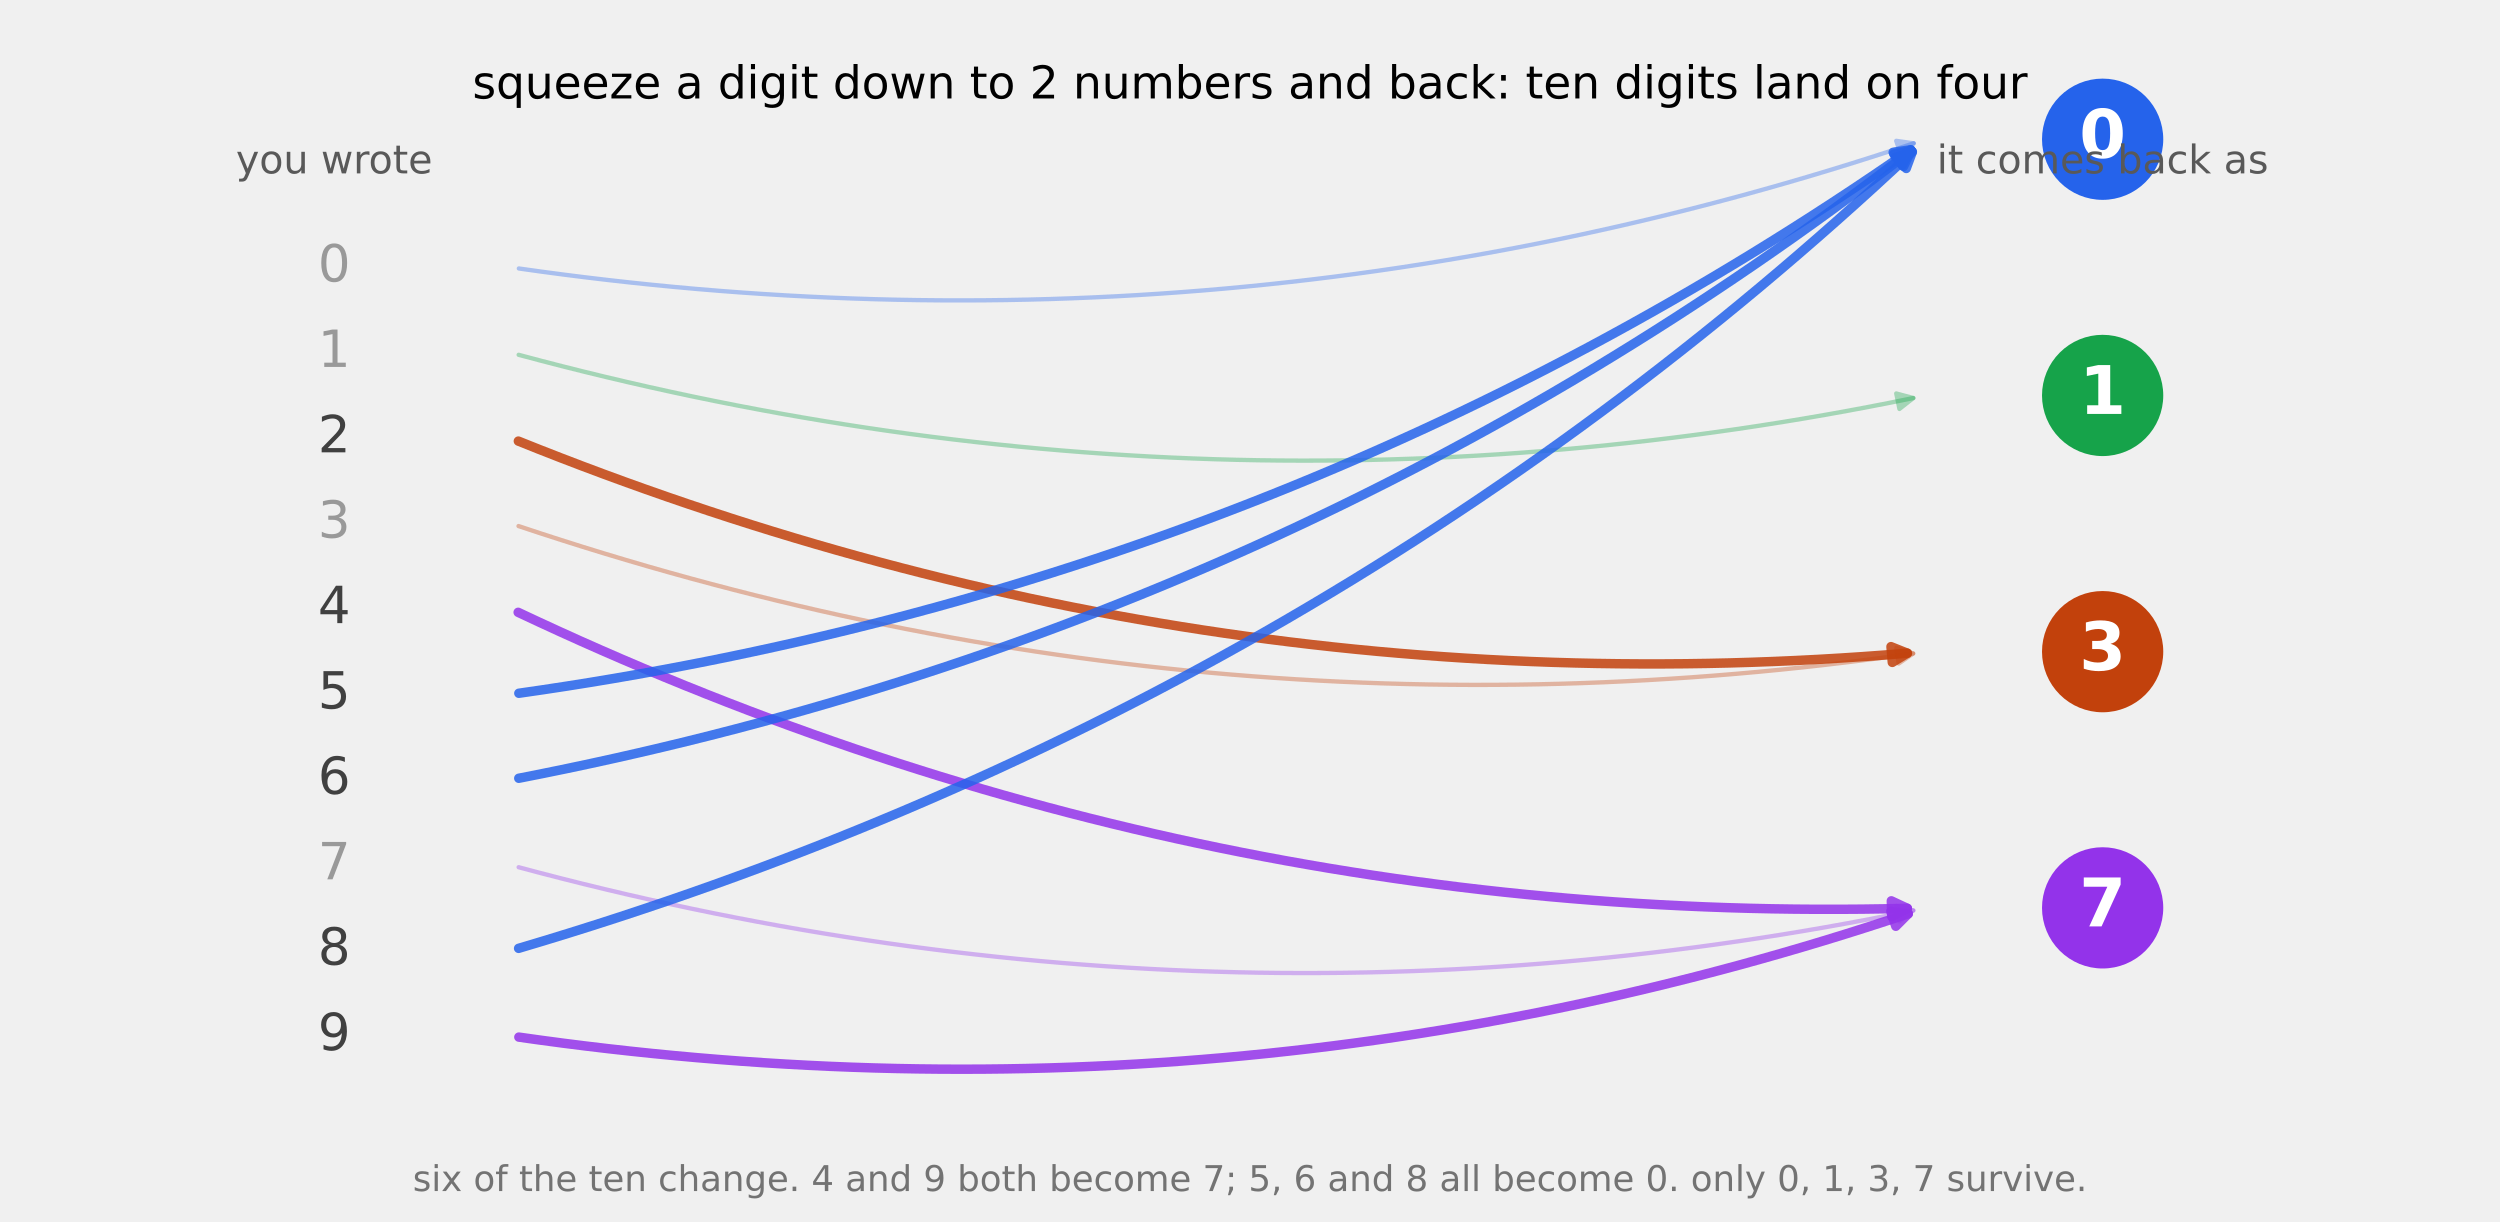
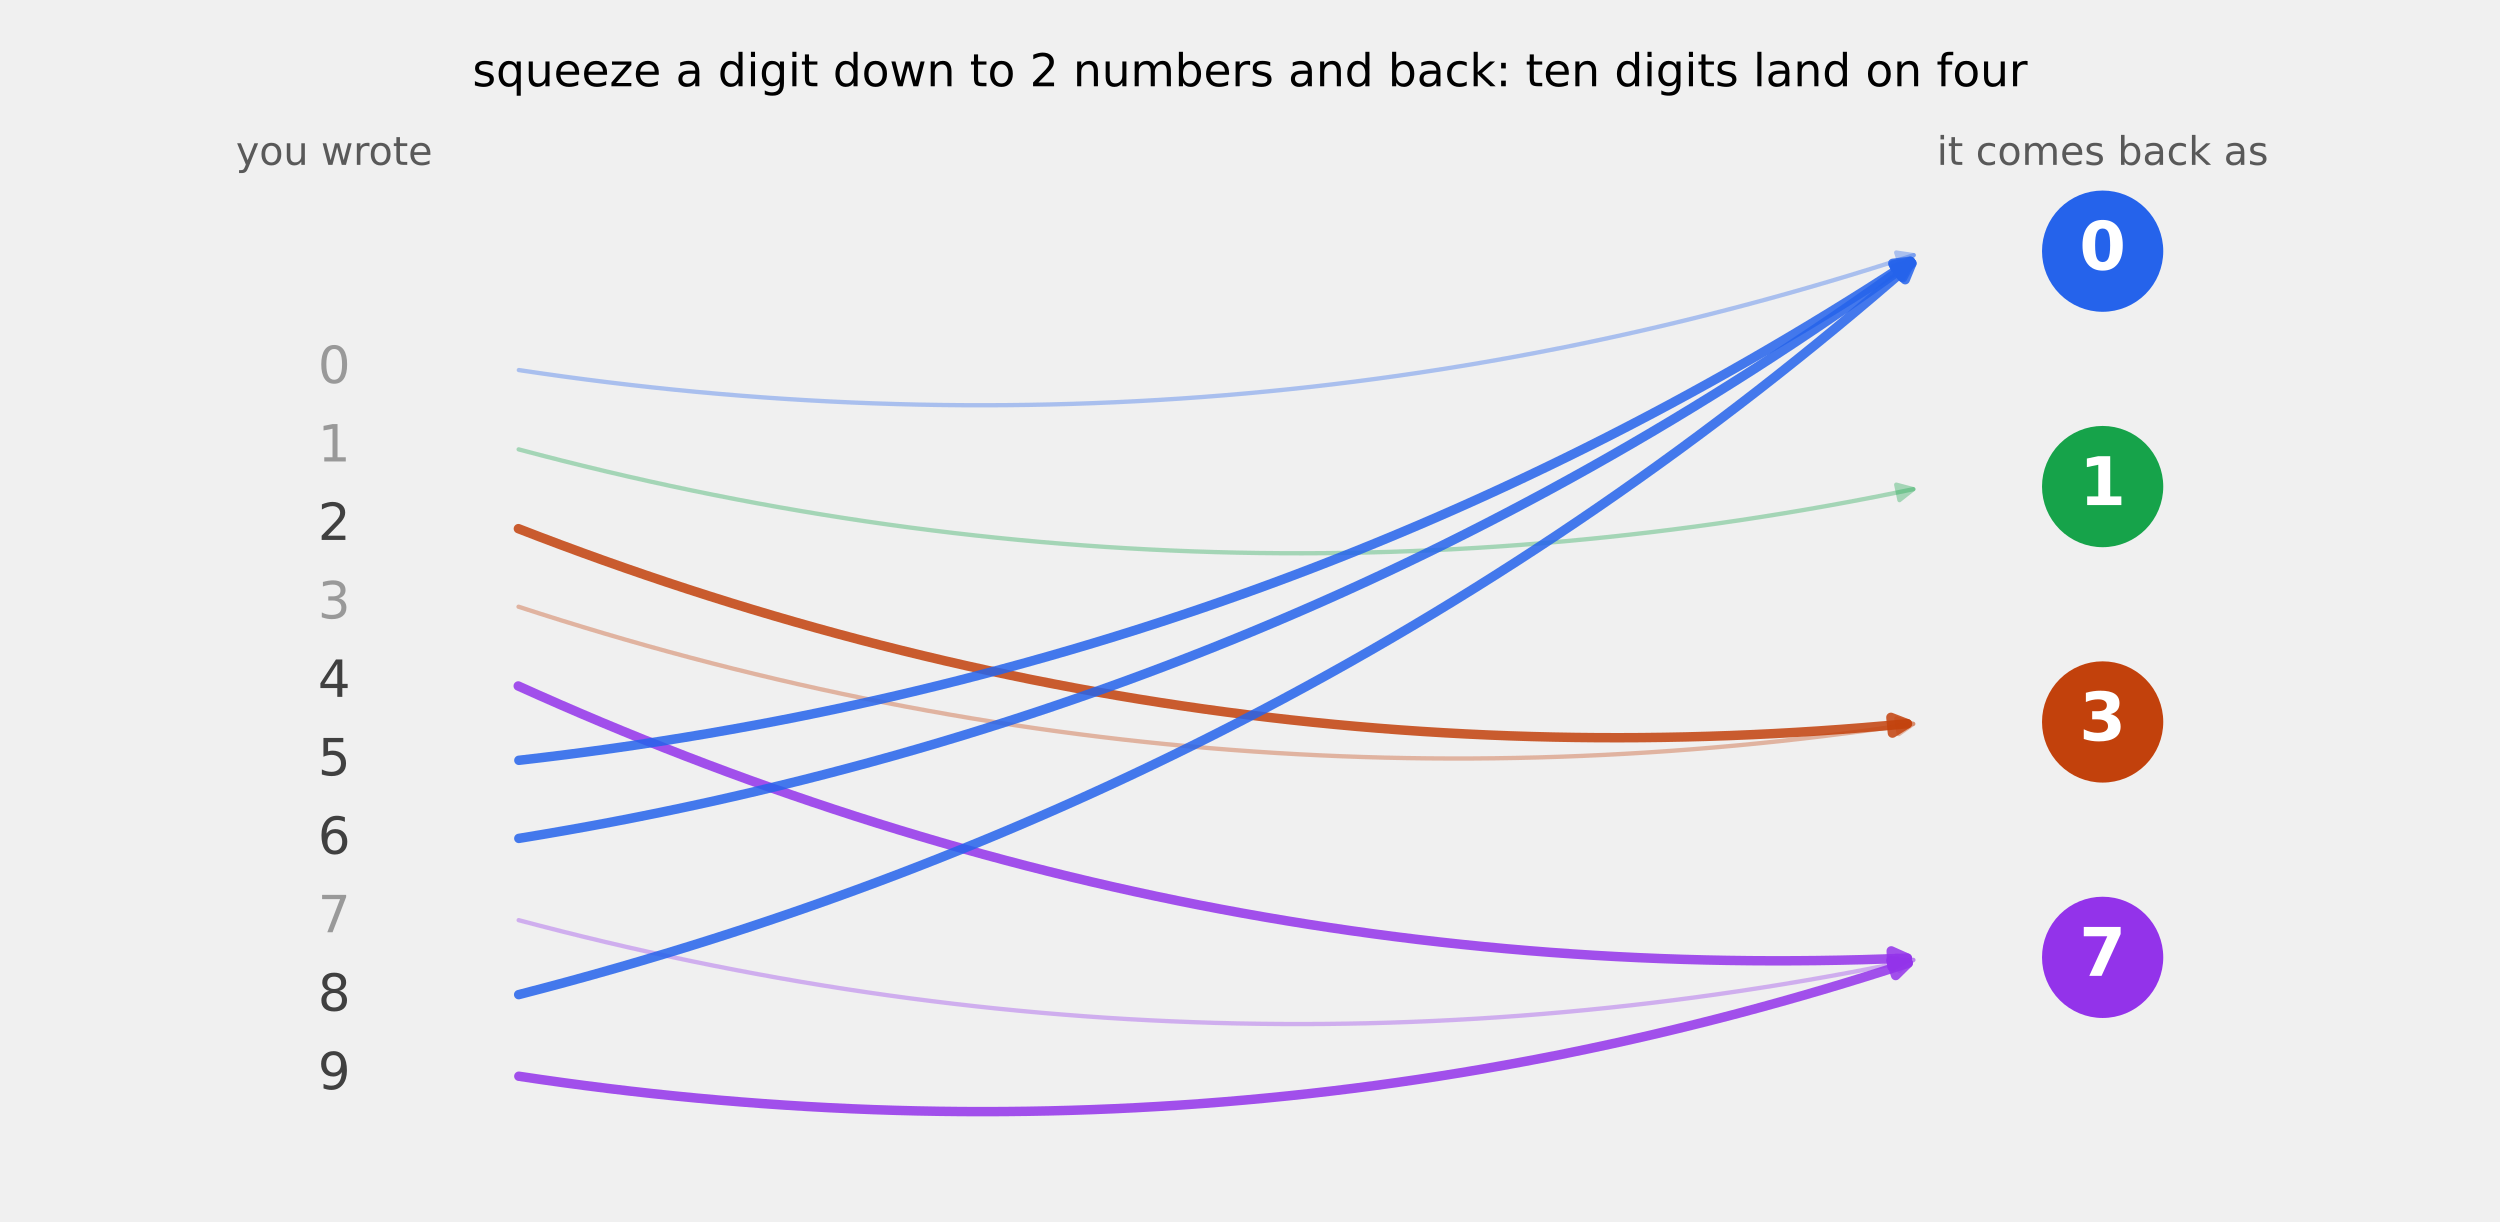
<svg xmlns="http://www.w3.org/2000/svg" xmlns:xlink="http://www.w3.org/1999/xlink" width="633.6pt" height="309.6pt" viewBox="0 0 633.6 309.6" version="1.1">
  <defs>
    <style type="text/css">*{stroke-linejoin: round; stroke-linecap: butt}</style>
  </defs>
  <g id="figure_1">
    <g id="patch_1">
      <path d="M 0 309.6  L 633.6 309.6  L 633.6 0  L 0 0  L 0 309.6  z " style="fill: none" />
    </g>
    <g id="axes_1">
      <g id="patch_2">
-         <path d="M 12.672 275.544  L 620.928 275.544  L 620.928 30.96  L 12.672 30.96  L 12.672 275.544  z " style="fill: none" />
+         <path d="M 12.672 286.38  L 620.928 286.38  L 620.928 27.864  L 12.672 27.864  L 12.672 286.38  z " style="fill: none" />
      </g>
      <g id="matplotlib.axis_1" />
      <g id="matplotlib.axis_2" />
      <g id="patch_3">
-         <path d="M 131.503 68.043  Q 312.651 94.085 485.008 36.318  " style="fill: none; opacity: 0.35; stroke: #2563eb; stroke-width: 1.1; stroke-linecap: round" />
-         <path d="M 480.58 35.693  L 485.008 36.318  L 481.851 39.486  z " style="fill: #2563eb; opacity: 0.35; stroke: #2563eb; stroke-width: 1.1; stroke-linecap: round" />
+         <path d="M 131.499 93.789  Q 312.337 121.136 485.002 64.665  " style="fill: none; opacity: 0.35; stroke: #2563eb; stroke-width: 1.1; stroke-linecap: round" />
+         <path d="M 480.578 64.008  L 485.002 64.665  L 481.822 67.81  z " style="fill: #2563eb; opacity: 0.35; stroke: #2563eb; stroke-width: 1.1; stroke-linecap: round" />
      </g>
      <g id="text_1">
-         <g style="fill: #999999" transform="translate(80.56669 71.34301) scale(0.13 -0.13)">
+         <g style="fill: #999999" transform="translate(80.56669 97.07448) scale(0.13 -0.13)">
          <defs>
            <path id="DejaVuSans-30" d="M 2034 4250  Q 1547 4250 1301 3770  Q 1056 3291 1056 2328  Q 1056 1369 1301 889  Q 1547 409 2034 409  Q 2525 409 2770 889  Q 3016 1369 3016 2328  Q 3016 3291 2770 3770  Q 2525 4250 2034 4250  z M 2034 4750  Q 2819 4750 3233 4129  Q 3647 3509 3647 2328  Q 3647 1150 3233 529  Q 2819 -91 2034 -91  Q 1250 -91 836 529  Q 422 1150 422 2328  Q 422 3509 836 4129  Q 1250 4750 2034 4750  z " transform="scale(0.015625)" />
          </defs>
          <use xlink:href="#DejaVuSans-30" />
        </g>
      </g>
      <g id="patch_4">
-         <path d="M 131.452 89.923  Q 307.512 137.373 484.908 100.876  " style="fill: none; opacity: 0.35; stroke: #16a34a; stroke-width: 1.1; stroke-linecap: round" />
-         <path d="M 480.587 99.723  L 484.908 100.876  L 481.393 103.641  z " style="fill: #16a34a; opacity: 0.35; stroke: #16a34a; stroke-width: 1.1; stroke-linecap: round" />
+         <path d="M 131.453 113.891  Q 307.616 160.906 484.91 123.977  " style="fill: none; opacity: 0.35; stroke: #16a34a; stroke-width: 1.1; stroke-linecap: round" />
+         <path d="M 480.586 122.835  L 484.91 123.977  L 481.402 126.751  z " style="fill: #16a34a; opacity: 0.35; stroke: #16a34a; stroke-width: 1.1; stroke-linecap: round" />
      </g>
      <g id="text_2">
-         <g style="fill: #999999" transform="translate(80.56669 92.98761) scale(0.13 -0.13)">
+         <g style="fill: #999999" transform="translate(80.56669 116.9603) scale(0.13 -0.13)">
          <defs>
            <path id="DejaVuSans-31" d="M 794 531  L 1825 531  L 1825 4091  L 703 3866  L 703 4441  L 1819 4666  L 2450 4666  L 2450 531  L 3481 531  L 3481 0  L 794 0  L 794 531  z " transform="scale(0.015625)" />
          </defs>
          <use xlink:href="#DejaVuSans-31" />
        </g>
      </g>
      <g id="patch_5">
-         <path d="M 131.375 111.794  Q 302.372 180.668 483.405 165.549  " style="fill: none; opacity: 0.85; stroke: #c2410c; stroke-width: 2.4; stroke-linecap: round" />
-         <path d="M 479.253 163.889  L 483.405 165.549  L 479.585 167.875  z " style="fill: #c2410c; opacity: 0.85; stroke: #c2410c; stroke-width: 2.4; stroke-linecap: round" />
+         <path d="M 131.386 133.987  Q 302.894 200.682 483.408 183.422  " style="fill: none; opacity: 0.85; stroke: #c2410c; stroke-width: 2.4; stroke-linecap: round" />
+         <path d="M 479.236 181.812  L 483.408 183.422  L 479.617 185.794  z " style="fill: #c2410c; opacity: 0.85; stroke: #c2410c; stroke-width: 2.4; stroke-linecap: round" />
      </g>
      <g id="text_3">
-         <g style="fill: #404040" transform="translate(80.56669 114.6322) scale(0.13 -0.13)">
+         <g style="fill: #404040" transform="translate(80.56669 136.8462) scale(0.13 -0.13)">
          <defs>
            <path id="DejaVuSans-32" d="M 1228 531  L 3431 531  L 3431 0  L 469 0  L 469 531  Q 828 903 1448 1529  Q 2069 2156 2228 2338  Q 2531 2678 2651 2914  Q 2772 3150 2772 3378  Q 2772 3750 2511 3984  Q 2250 4219 1831 4219  Q 1534 4219 1204 4116  Q 875 4013 500 3803  L 500 4441  Q 881 4594 1212 4672  Q 1544 4750 1819 4750  Q 2544 4750 2975 4387  Q 3406 4025 3406 3419  Q 3406 3131 3298 2873  Q 3191 2616 2906 2266  Q 2828 2175 2409 1742  Q 1991 1309 1228 531  z " transform="scale(0.015625)" />
          </defs>
          <use xlink:href="#DejaVuSans-32" />
        </g>
      </g>
      <g id="patch_6">
-         <path d="M 131.419 133.328  Q 304.942 191.486 484.873 165.619  " style="fill: none; opacity: 0.35; stroke: #c2410c; stroke-width: 1.1; stroke-linecap: round" />
-         <path d="M 480.629 164.208  L 484.873 165.619  L 481.198 168.168  z " style="fill: #c2410c; opacity: 0.35; stroke: #c2410c; stroke-width: 1.1; stroke-linecap: round" />
+         <path d="M 131.422 153.769  Q 305.256 210.622 484.878 183.459  " style="fill: none; opacity: 0.35; stroke: #c2410c; stroke-width: 1.1; stroke-linecap: round" />
+         <path d="M 480.624 182.08  L 484.878 183.459  L 481.222 186.035  z " style="fill: #c2410c; opacity: 0.35; stroke: #c2410c; stroke-width: 1.1; stroke-linecap: round" />
      </g>
      <g id="text_4">
-         <g style="fill: #999999" transform="translate(80.56669 136.2768) scale(0.13 -0.13)">
+         <g style="fill: #999999" transform="translate(80.56669 156.732) scale(0.13 -0.13)">
          <defs>
            <path id="DejaVuSans-33" d="M 2597 2516  Q 3050 2419 3304 2112  Q 3559 1806 3559 1356  Q 3559 666 3084 287  Q 2609 -91 1734 -91  Q 1441 -91 1130 -33  Q 819 25 488 141  L 488 750  Q 750 597 1062 519  Q 1375 441 1716 441  Q 2309 441 2620 675  Q 2931 909 2931 1356  Q 2931 1769 2642 2001  Q 2353 2234 1838 2234  L 1294 2234  L 1294 2753  L 1863 2753  Q 2328 2753 2575 2939  Q 2822 3125 2822 3475  Q 2822 3834 2567 4026  Q 2313 4219 1838 4219  Q 1578 4219 1281 4162  Q 984 4106 628 3988  L 628 4550  Q 988 4650 1302 4700  Q 1616 4750 1894 4750  Q 2613 4750 3031 4423  Q 3450 4097 3450 3541  Q 3450 3153 3228 2886  Q 3006 2619 2597 2516  z " transform="scale(0.015625)" />
          </defs>
          <use xlink:href="#DejaVuSans-33" />
        </g>
      </g>
      <g id="patch_7">
-         <path d="M 131.326 155.19  Q 299.801 234.784 483.392 230.209  " style="fill: none; opacity: 0.85; stroke: #9333ea; stroke-width: 2.4; stroke-linecap: round" />
-         <path d="M 479.343 228.31  L 483.392 230.209  L 479.443 232.308  z " style="fill: #9333ea; opacity: 0.85; stroke: #9333ea; stroke-width: 2.4; stroke-linecap: round" />
+         <path d="M 131.345 173.858  Q 300.535 250.402 483.395 242.827  " style="fill: none; opacity: 0.85; stroke: #9333ea; stroke-width: 2.4; stroke-linecap: round" />
+         <path d="M 479.316 240.995  L 483.395 242.827  L 479.482 244.991  z " style="fill: #9333ea; opacity: 0.85; stroke: #9333ea; stroke-width: 2.4; stroke-linecap: round" />
      </g>
      <g id="text_5">
-         <g style="fill: #404040" transform="translate(80.56669 157.9214) scale(0.13 -0.13)">
+         <g style="fill: #404040" transform="translate(80.56669 176.6179) scale(0.13 -0.13)">
          <defs>
            <path id="DejaVuSans-34" d="M 2419 4116  L 825 1625  L 2419 1625  L 2419 4116  z M 2253 4666  L 3047 4666  L 3047 1625  L 3713 1625  L 3713 1100  L 3047 1100  L 3047 0  L 2419 0  L 2419 1100  L 313 1100  L 313 1709  L 2253 4666  z " transform="scale(0.015625)" />
          </defs>
          <use xlink:href="#DejaVuSans-34" />
        </g>
      </g>
      <g id="patch_8">
-         <path d="M 131.499 175.701  Q 325.509 148.228 484.228 37.962  " style="fill: none; opacity: 0.85; stroke: #2563eb; stroke-width: 2.4; stroke-linecap: round" />
-         <path d="M 479.802 38.602  L 484.228 37.962  L 482.084 41.887  z " style="fill: #2563eb; opacity: 0.85; stroke: #2563eb; stroke-width: 2.4; stroke-linecap: round" />
+         <path d="M 131.509 192.694  Q 324.149 170.877 484.153 66.225  " style="fill: none; opacity: 0.85; stroke: #2563eb; stroke-width: 2.4; stroke-linecap: round" />
+         <path d="M 479.71 66.741  L 484.153 66.225  L 481.9 70.088  z " style="fill: #2563eb; opacity: 0.85; stroke: #2563eb; stroke-width: 2.4; stroke-linecap: round" />
      </g>
      <g id="text_6">
-         <g style="fill: #404040" transform="translate(80.56669 179.566) scale(0.13 -0.13)">
+         <g style="fill: #404040" transform="translate(80.56669 196.5037) scale(0.13 -0.13)">
          <defs>
            <path id="DejaVuSans-35" d="M 691 4666  L 3169 4666  L 3169 4134  L 1269 4134  L 1269 2991  Q 1406 3038 1543 3061  Q 1681 3084 1819 3084  Q 2600 3084 3056 2656  Q 3513 2228 3513 1497  Q 3513 744 3044 326  Q 2575 -91 1722 -91  Q 1428 -91 1123 -41  Q 819 9 494 109  L 494 744  Q 775 591 1075 516  Q 1375 441 1709 441  Q 2250 441 2565 725  Q 2881 1009 2881 1497  Q 2881 1984 2565 2268  Q 2250 2553 1709 2553  Q 1456 2553 1204 2497  Q 953 2441 691 2322  L 691 4666  z " transform="scale(0.015625)" />
          </defs>
          <use xlink:href="#DejaVuSans-35" />
        </g>
      </g>
      <g id="patch_9">
-         <path d="M 131.482 197.245  Q 328.084 159.06 484.369 38.156  " style="fill: none; opacity: 0.85; stroke: #2563eb; stroke-width: 2.4; stroke-linecap: round" />
-         <path d="M 479.982 39.022  L 484.369 38.156  L 482.429 42.186  z " style="fill: #2563eb; opacity: 0.85; stroke: #2563eb; stroke-width: 2.4; stroke-linecap: round" />
+         <path d="M 131.497 212.484  Q 326.517 180.827 484.284 66.408  " style="fill: none; opacity: 0.85; stroke: #2563eb; stroke-width: 2.4; stroke-linecap: round" />
+         <path d="M 479.872 67.138  L 484.284 66.408  L 482.221 70.376  z " style="fill: #2563eb; opacity: 0.85; stroke: #2563eb; stroke-width: 2.4; stroke-linecap: round" />
      </g>
      <g id="text_7">
-         <g style="fill: #404040" transform="translate(80.56669 201.2106) scale(0.13 -0.13)">
+         <g style="fill: #404040" transform="translate(80.56669 216.3896) scale(0.13 -0.13)">
          <defs>
            <path id="DejaVuSans-36" d="M 2113 2584  Q 1688 2584 1439 2293  Q 1191 2003 1191 1497  Q 1191 994 1439 701  Q 1688 409 2113 409  Q 2538 409 2786 701  Q 3034 994 3034 1497  Q 3034 2003 2786 2293  Q 2538 2584 2113 2584  z M 3366 4563  L 3366 3988  Q 3128 4100 2886 4159  Q 2644 4219 2406 4219  Q 1781 4219 1451 3797  Q 1122 3375 1075 2522  Q 1259 2794 1537 2939  Q 1816 3084 2150 3084  Q 2853 3084 3261 2657  Q 3669 2231 3669 1497  Q 3669 778 3244 343  Q 2819 -91 2113 -91  Q 1303 -91 875 529  Q 447 1150 447 2328  Q 447 3434 972 4092  Q 1497 4750 2381 4750  Q 2619 4750 2861 4703  Q 3103 4656 3366 4563  z " transform="scale(0.015625)" />
          </defs>
          <use xlink:href="#DejaVuSans-36" />
        </g>
      </g>
      <g id="patch_10">
-         <path d="M 131.452 219.791  Q 307.512 267.241 484.908 230.744  " style="fill: none; opacity: 0.35; stroke: #9333ea; stroke-width: 1.1; stroke-linecap: round" />
-         <path d="M 480.587 229.591  L 484.908 230.744  L 481.393 233.509  z " style="fill: #9333ea; opacity: 0.35; stroke: #9333ea; stroke-width: 1.1; stroke-linecap: round" />
+         <path d="M 131.453 233.206  Q 307.616 280.221 484.91 243.292  " style="fill: none; opacity: 0.35; stroke: #9333ea; stroke-width: 1.1; stroke-linecap: round" />
+         <path d="M 480.586 242.15  L 484.91 243.292  L 481.402 246.066  z " style="fill: #9333ea; opacity: 0.35; stroke: #9333ea; stroke-width: 1.1; stroke-linecap: round" />
      </g>
      <g id="text_8">
-         <g style="fill: #999999" transform="translate(80.56669 222.8552) scale(0.13 -0.13)">
+         <g style="fill: #999999" transform="translate(80.56669 236.2754) scale(0.13 -0.13)">
          <defs>
            <path id="DejaVuSans-37" d="M 525 4666  L 3525 4666  L 3525 4397  L 1831 0  L 1172 0  L 2766 4134  L 525 4134  L 525 4666  z " transform="scale(0.015625)" />
          </defs>
          <use xlink:href="#DejaVuSans-37" />
        </g>
      </g>
      <g id="patch_11">
-         <path d="M 131.44 240.348  Q 333.242 180.723 484.662 38.495  " style="fill: none; opacity: 0.85; stroke: #2563eb; stroke-width: 2.4; stroke-linecap: round" />
-         <path d="M 480.377 39.776  L 484.662 38.495  L 483.116 42.691  z " style="fill: #2563eb; opacity: 0.85; stroke: #2563eb; stroke-width: 2.4; stroke-linecap: round" />
+         <path d="M 131.458 252.078  Q 331.248 200.732 484.545 66.744  " style="fill: none; opacity: 0.85; stroke: #2563eb; stroke-width: 2.4; stroke-linecap: round" />
+         <path d="M 480.217 67.87  L 484.545 66.744  L 482.85 70.882  z " style="fill: #2563eb; opacity: 0.85; stroke: #2563eb; stroke-width: 2.4; stroke-linecap: round" />
      </g>
      <g id="text_9">
-         <g style="fill: #404040" transform="translate(80.56669 244.4998) scale(0.13 -0.13)">
+         <g style="fill: #404040" transform="translate(80.56669 256.1612) scale(0.13 -0.13)">
          <defs>
            <path id="DejaVuSans-38" d="M 2034 2216  Q 1584 2216 1326 1975  Q 1069 1734 1069 1313  Q 1069 891 1326 650  Q 1584 409 2034 409  Q 2484 409 2743 651  Q 3003 894 3003 1313  Q 3003 1734 2745 1975  Q 2488 2216 2034 2216  z M 1403 2484  Q 997 2584 770 2862  Q 544 3141 544 3541  Q 544 4100 942 4425  Q 1341 4750 2034 4750  Q 2731 4750 3128 4425  Q 3525 4100 3525 3541  Q 3525 3141 3298 2862  Q 3072 2584 2669 2484  Q 3125 2378 3379 2068  Q 3634 1759 3634 1313  Q 3634 634 3220 271  Q 2806 -91 2034 -91  Q 1263 -91 848 271  Q 434 634 434 1313  Q 434 1759 690 2068  Q 947 2378 1403 2484  z M 1172 3481  Q 1172 3119 1398 2916  Q 1625 2713 2034 2713  Q 2441 2713 2670 2916  Q 2900 3119 2900 3481  Q 2900 3844 2670 4047  Q 2441 4250 2034 4250  Q 1625 4250 1398 4047  Q 1172 3844 1172 3481  z " transform="scale(0.015625)" />
          </defs>
          <use xlink:href="#DejaVuSans-38" />
        </g>
      </g>
      <g id="patch_12">
-         <path d="M 131.503 262.845  Q 312.651 288.887 483.63 231.582  " style="fill: none; opacity: 0.85; stroke: #9333ea; stroke-width: 2.4; stroke-linecap: round" />
-         <path d="M 479.202 230.957  L 483.63 231.582  L 480.473 234.749  z " style="fill: #9333ea; opacity: 0.85; stroke: #9333ea; stroke-width: 2.4; stroke-linecap: round" />
+         <path d="M 131.499 272.762  Q 312.337 300.109 483.62 244.09  " style="fill: none; opacity: 0.85; stroke: #9333ea; stroke-width: 2.4; stroke-linecap: round" />
+         <path d="M 479.197 243.432  L 483.62 244.09  L 480.44 247.234  z " style="fill: #9333ea; opacity: 0.85; stroke: #9333ea; stroke-width: 2.4; stroke-linecap: round" />
      </g>
      <g id="text_10">
-         <g style="fill: #404040" transform="translate(80.56669 266.1444) scale(0.13 -0.13)">
+         <g style="fill: #404040" transform="translate(80.56669 276.0471) scale(0.13 -0.13)">
          <defs>
            <path id="DejaVuSans-39" d="M 703 97  L 703 672  Q 941 559 1184 500  Q 1428 441 1663 441  Q 2288 441 2617 861  Q 2947 1281 2994 2138  Q 2813 1869 2534 1725  Q 2256 1581 1919 1581  Q 1219 1581 811 2004  Q 403 2428 403 3163  Q 403 3881 828 4315  Q 1253 4750 1959 4750  Q 2769 4750 3195 4129  Q 3622 3509 3622 2328  Q 3622 1225 3098 567  Q 2575 -91 1691 -91  Q 1453 -91 1209 -44  Q 966 3 703 97  z M 1959 2075  Q 2384 2075 2632 2365  Q 2881 2656 2881 3163  Q 2881 3666 2632 3958  Q 2384 4250 1959 4250  Q 1534 4250 1286 3958  Q 1038 3666 1038 3163  Q 1038 2656 1286 2365  Q 1534 2075 1959 2075  z " transform="scale(0.015625)" />
          </defs>
          <use xlink:href="#DejaVuSans-39" />
        </g>
      </g>
      <g id="text_11">
        <g id="patch_13">
-           <path d="M 532.891 245.457  C 536.966 245.457 540.875 243.838 543.757 240.956  C 546.638 238.074 548.257 234.166 548.257 230.09  C 548.257 226.015 546.638 222.106 543.757 219.225  C 540.875 216.343 536.966 214.724 532.891 214.724  C 528.816 214.724 524.907 216.343 522.025 219.225  C 519.144 222.106 517.525 226.015 517.525 230.09  C 517.525 234.166 519.144 238.074 522.025 240.956  C 524.907 243.838 528.816 245.457 532.891 245.457  z " style="fill: #9333ea" />
-         </g>
-         <g style="fill: #ffffff" transform="translate(526.9768 234.7813) scale(0.17 -0.17)">
+           <path d="M 532.891 257.998  C 536.966 257.998 540.875 256.378 543.757 253.497  C 546.638 250.615 548.257 246.706 548.257 242.631  C 548.257 238.556 546.638 234.647 543.757 231.765  C 540.875 228.884 536.966 227.265 532.891 227.265  C 528.816 227.265 524.907 228.884 522.025 231.765  C 519.144 234.647 517.525 238.556 517.525 242.631  C 517.525 246.706 519.144 250.615 522.025 253.497  C 524.907 256.378 528.816 257.998 532.891 257.998  z " style="fill: #9333ea" />
+         </g>
+         <g style="fill: #ffffff" transform="translate(526.9768 247.3221) scale(0.17 -0.17)">
          <defs>
            <path id="DejaVuSans-Bold-37" d="M 428 4666  L 3944 4666  L 3944 3988  L 2125 0  L 953 0  L 2675 3781  L 428 3781  L 428 4666  z " transform="scale(0.015625)" />
          </defs>
          <use xlink:href="#DejaVuSans-Bold-37" />
        </g>
      </g>
      <g id="text_12">
        <g id="patch_14">
-           <path d="M 532.891 180.523  C 536.966 180.523 540.875 178.904 543.757 176.022  C 546.638 173.141 548.257 169.232 548.257 165.157  C 548.257 161.081 546.638 157.172 543.757 154.291  C 540.875 151.409 536.966 149.79 532.891 149.79  C 528.816 149.79 524.907 151.409 522.025 154.291  C 519.144 157.172 517.525 161.081 517.525 165.157  C 517.525 169.232 519.144 173.141 522.025 176.022  C 524.907 178.904 528.816 180.523 532.891 180.523  z " style="fill: #c2410c" />
-         </g>
-         <g style="fill: #ffffff" transform="translate(526.9768 169.8475) scale(0.17 -0.17)">
+           <path d="M 532.891 198.34  C 536.966 198.34 540.875 196.721 543.757 193.839  C 546.638 190.958 548.257 187.049 548.257 182.974  C 548.257 178.898 546.638 174.99 543.757 172.108  C 540.875 169.226 536.966 167.607 532.891 167.607  C 528.816 167.607 524.907 169.226 522.025 172.108  C 519.144 174.99 517.525 178.898 517.525 182.974  C 517.525 187.049 519.144 190.958 522.025 193.839  C 524.907 196.721 528.816 198.34 532.891 198.34  z " style="fill: #c2410c" />
+         </g>
+         <g style="fill: #ffffff" transform="translate(526.9768 187.6645) scale(0.17 -0.17)">
          <defs>
            <path id="DejaVuSans-Bold-33" d="M 2981 2516  Q 3453 2394 3698 2092  Q 3944 1791 3944 1325  Q 3944 631 3412 270  Q 2881 -91 1863 -91  Q 1503 -91 1142 -33  Q 781 25 428 141  L 428 1069  Q 766 900 1098 814  Q 1431 728 1753 728  Q 2231 728 2486 893  Q 2741 1059 2741 1369  Q 2741 1688 2480 1852  Q 2219 2016 1709 2016  L 1228 2016  L 1228 2791  L 1734 2791  Q 2188 2791 2409 2933  Q 2631 3075 2631 3366  Q 2631 3634 2415 3781  Q 2200 3928 1806 3928  Q 1516 3928 1219 3862  Q 922 3797 628 3669  L 628 4550  Q 984 4650 1334 4700  Q 1684 4750 2022 4750  Q 2931 4750 3382 4451  Q 3834 4153 3834 3553  Q 3834 3144 3618 2883  Q 3403 2622 2981 2516  z " transform="scale(0.015625)" />
          </defs>
          <use xlink:href="#DejaVuSans-Bold-33" />
        </g>
      </g>
      <g id="text_13">
        <g id="patch_15">
-           <path d="M 532.891 115.589  C 536.966 115.589 540.875 113.97 543.757 111.088  C 546.638 108.207 548.257 104.298 548.257 100.223  C 548.257 96.148 546.638 92.239 543.757 89.357  C 540.875 86.475 536.966 84.856 532.891 84.856  C 528.816 84.856 524.907 86.475 522.025 89.357  C 519.144 92.239 517.525 96.148 517.525 100.223  C 517.525 104.298 519.144 108.207 522.025 111.088  C 524.907 113.97 528.816 115.589 532.891 115.589  z " style="fill: #16a34a" />
-         </g>
-         <g style="fill: #ffffff" transform="translate(526.9768 104.9137) scale(0.17 -0.17)">
+           <path d="M 532.891 138.682  C 536.966 138.682 540.875 137.063 543.757 134.182  C 546.638 131.3 548.257 127.391 548.257 123.316  C 548.257 119.241 546.638 115.332 543.757 112.45  C 540.875 109.569 536.966 107.95 532.891 107.95  C 528.816 107.95 524.907 109.569 522.025 112.45  C 519.144 115.332 517.525 119.241 517.525 123.316  C 517.525 127.391 519.144 131.3 522.025 134.182  C 524.907 137.063 528.816 138.682 532.891 138.682  z " style="fill: #16a34a" />
+         </g>
+         <g style="fill: #ffffff" transform="translate(526.9768 128.007) scale(0.17 -0.17)">
          <defs>
            <path id="DejaVuSans-Bold-31" d="M 750 831  L 1813 831  L 1813 3847  L 722 3622  L 722 4441  L 1806 4666  L 2950 4666  L 2950 831  L 4013 831  L 4013 0  L 750 0  L 750 831  z " transform="scale(0.015625)" />
          </defs>
          <use xlink:href="#DejaVuSans-Bold-31" />
        </g>
      </g>
      <g id="text_14">
        <g id="patch_16">
-           <path d="M 532.891 50.655  C 536.966 50.655 540.875 49.036 543.757 46.155  C 546.638 43.273 548.257 39.364 548.257 35.289  C 548.257 31.214 546.638 27.305 543.757 24.423  C 540.875 21.542 536.966 19.923 532.891 19.923  C 528.816 19.923 524.907 21.542 522.025 24.423  C 519.144 27.305 517.525 31.214 517.525 35.289  C 517.525 39.364 519.144 43.273 522.025 46.155  C 524.907 49.036 528.816 50.655 532.891 50.655  z " style="fill: #2563eb" />
-         </g>
-         <g style="fill: #ffffff" transform="translate(526.9768 39.97986) scale(0.17 -0.17)">
+           <path d="M 532.891 79.025  C 536.966 79.025 540.875 77.406 543.757 74.524  C 546.638 71.643 548.257 67.734 548.257 63.659  C 548.257 59.583 546.638 55.674 543.757 52.793  C 540.875 49.911 536.966 48.292 532.891 48.292  C 528.816 48.292 524.907 49.911 522.025 52.793  C 519.144 55.674 517.525 59.583 517.525 63.659  C 517.525 67.734 519.144 71.643 522.025 74.524  C 524.907 77.406 528.816 79.025 532.891 79.025  z " style="fill: #2563eb" />
+         </g>
+         <g style="fill: #ffffff" transform="translate(526.9768 68.34946) scale(0.17 -0.17)">
          <defs>
            <path id="DejaVuSans-Bold-30" d="M 2944 2338  Q 2944 3213 2780 3570  Q 2616 3928 2228 3928  Q 1841 3928 1675 3570  Q 1509 3213 1509 2338  Q 1509 1453 1675 1090  Q 1841 728 2228 728  Q 2613 728 2778 1090  Q 2944 1453 2944 2338  z M 4147 2328  Q 4147 1169 3647 539  Q 3147 -91 2228 -91  Q 1306 -91 806 539  Q 306 1169 306 2328  Q 306 3491 806 4120  Q 1306 4750 2228 4750  Q 3147 4750 3647 4120  Q 4147 3491 4147 2328  z " transform="scale(0.015625)" />
          </defs>
          <use xlink:href="#DejaVuSans-Bold-30" />
        </g>
      </g>
      <g id="text_15">
-         <g style="fill: #595959" transform="translate(59.79763 43.94676) scale(0.1 -0.1)">
+         <g style="fill: #595959" transform="translate(59.79763 41.78409) scale(0.1 -0.1)">
          <defs>
            <path id="DejaVuSans-79" d="M 2059 -325  Q 1816 -950 1584 -1140  Q 1353 -1331 966 -1331  L 506 -1331  L 506 -850  L 844 -850  Q 1081 -850 1212 -737  Q 1344 -625 1503 -206  L 1606 56  L 191 3500  L 800 3500  L 1894 763  L 2988 3500  L 3597 3500  L 2059 -325  z " transform="scale(0.015625)" />
            <path id="DejaVuSans-6f" d="M 1959 3097  Q 1497 3097 1228 2736  Q 959 2375 959 1747  Q 959 1119 1226 758  Q 1494 397 1959 397  Q 2419 397 2687 759  Q 2956 1122 2956 1747  Q 2956 2369 2687 2733  Q 2419 3097 1959 3097  z M 1959 3584  Q 2709 3584 3137 3096  Q 3566 2609 3566 1747  Q 3566 888 3137 398  Q 2709 -91 1959 -91  Q 1206 -91 779 398  Q 353 888 353 1747  Q 353 2609 779 3096  Q 1206 3584 1959 3584  z " transform="scale(0.015625)" />
            <path id="DejaVuSans-75" d="M 544 1381  L 544 3500  L 1119 3500  L 1119 1403  Q 1119 906 1312 657  Q 1506 409 1894 409  Q 2359 409 2629 706  Q 2900 1003 2900 1516  L 2900 3500  L 3475 3500  L 3475 0  L 2900 0  L 2900 538  Q 2691 219 2414 64  Q 2138 -91 1772 -91  Q 1169 -91 856 284  Q 544 659 544 1381  z M 1991 3584  L 1991 3584  z " transform="scale(0.015625)" />
            <path id="DejaVuSans-20" transform="scale(0.015625)" />
            <path id="DejaVuSans-77" d="M 269 3500  L 844 3500  L 1563 769  L 2278 3500  L 2956 3500  L 3675 769  L 4391 3500  L 4966 3500  L 4050 0  L 3372 0  L 2619 2869  L 1863 0  L 1184 0  L 269 3500  z " transform="scale(0.015625)" />
            <path id="DejaVuSans-72" d="M 2631 2963  Q 2534 3019 2420 3045  Q 2306 3072 2169 3072  Q 1681 3072 1420 2755  Q 1159 2438 1159 1844  L 1159 0  L 581 0  L 581 3500  L 1159 3500  L 1159 2956  Q 1341 3275 1631 3429  Q 1922 3584 2338 3584  Q 2397 3584 2469 3576  Q 2541 3569 2628 3553  L 2631 2963  z " transform="scale(0.015625)" />
            <path id="DejaVuSans-74" d="M 1172 4494  L 1172 3500  L 2356 3500  L 2356 3053  L 1172 3053  L 1172 1153  Q 1172 725 1289 603  Q 1406 481 1766 481  L 2356 481  L 2356 0  L 1766 0  Q 1100 0 847 248  Q 594 497 594 1153  L 594 3053  L 172 3053  L 172 3500  L 594 3500  L 594 4494  L 1172 4494  z " transform="scale(0.015625)" />
            <path id="DejaVuSans-65" d="M 3597 1894  L 3597 1613  L 953 1613  Q 991 1019 1311 708  Q 1631 397 2203 397  Q 2534 397 2845 478  Q 3156 559 3463 722  L 3463 178  Q 3153 47 2828 -22  Q 2503 -91 2169 -91  Q 1331 -91 842 396  Q 353 884 353 1716  Q 353 2575 817 3079  Q 1281 3584 2069 3584  Q 2775 3584 3186 3129  Q 3597 2675 3597 1894  z M 3022 2063  Q 3016 2534 2758 2815  Q 2500 3097 2075 3097  Q 1594 3097 1305 2825  Q 1016 2553 972 2059  L 3022 2063  z " transform="scale(0.015625)" />
          </defs>
          <use xlink:href="#DejaVuSans-79" />
          <use xlink:href="#DejaVuSans-6f" x="59.18" />
          <use xlink:href="#DejaVuSans-75" x="120.361" />
          <use xlink:href="#DejaVuSans-20" x="183.74" />
          <use xlink:href="#DejaVuSans-77" x="215.527" />
          <use xlink:href="#DejaVuSans-72" x="297.314" />
          <use xlink:href="#DejaVuSans-6f" x="336.178" />
          <use xlink:href="#DejaVuSans-74" x="397.359" />
          <use xlink:href="#DejaVuSans-65" x="436.568" />
        </g>
      </g>
      <g id="text_16">
-         <g style="fill: #595959" transform="translate(490.8628 43.94676) scale(0.1 -0.1)">
+         <g style="fill: #595959" transform="translate(490.8628 41.78409) scale(0.1 -0.1)">
          <defs>
            <path id="DejaVuSans-69" d="M 603 3500  L 1178 3500  L 1178 0  L 603 0  L 603 3500  z M 603 4863  L 1178 4863  L 1178 4134  L 603 4134  L 603 4863  z " transform="scale(0.015625)" />
            <path id="DejaVuSans-63" d="M 3122 3366  L 3122 2828  Q 2878 2963 2633 3030  Q 2388 3097 2138 3097  Q 1578 3097 1268 2742  Q 959 2388 959 1747  Q 959 1106 1268 751  Q 1578 397 2138 397  Q 2388 397 2633 464  Q 2878 531 3122 666  L 3122 134  Q 2881 22 2623 -34  Q 2366 -91 2075 -91  Q 1284 -91 818 406  Q 353 903 353 1747  Q 353 2603 823 3093  Q 1294 3584 2113 3584  Q 2378 3584 2631 3529  Q 2884 3475 3122 3366  z " transform="scale(0.015625)" />
            <path id="DejaVuSans-6d" d="M 3328 2828  Q 3544 3216 3844 3400  Q 4144 3584 4550 3584  Q 5097 3584 5394 3201  Q 5691 2819 5691 2113  L 5691 0  L 5113 0  L 5113 2094  Q 5113 2597 4934 2840  Q 4756 3084 4391 3084  Q 3944 3084 3684 2787  Q 3425 2491 3425 1978  L 3425 0  L 2847 0  L 2847 2094  Q 2847 2600 2669 2842  Q 2491 3084 2119 3084  Q 1678 3084 1418 2786  Q 1159 2488 1159 1978  L 1159 0  L 581 0  L 581 3500  L 1159 3500  L 1159 2956  Q 1356 3278 1631 3431  Q 1906 3584 2284 3584  Q 2666 3584 2933 3390  Q 3200 3197 3328 2828  z " transform="scale(0.015625)" />
            <path id="DejaVuSans-73" d="M 2834 3397  L 2834 2853  Q 2591 2978 2328 3040  Q 2066 3103 1784 3103  Q 1356 3103 1142 2972  Q 928 2841 928 2578  Q 928 2378 1081 2264  Q 1234 2150 1697 2047  L 1894 2003  Q 2506 1872 2764 1633  Q 3022 1394 3022 966  Q 3022 478 2636 193  Q 2250 -91 1575 -91  Q 1294 -91 989 -36  Q 684 19 347 128  L 347 722  Q 666 556 975 473  Q 1284 391 1588 391  Q 1994 391 2212 530  Q 2431 669 2431 922  Q 2431 1156 2273 1281  Q 2116 1406 1581 1522  L 1381 1569  Q 847 1681 609 1914  Q 372 2147 372 2553  Q 372 3047 722 3315  Q 1072 3584 1716 3584  Q 2034 3584 2315 3537  Q 2597 3491 2834 3397  z " transform="scale(0.015625)" />
            <path id="DejaVuSans-62" d="M 3116 1747  Q 3116 2381 2855 2742  Q 2594 3103 2138 3103  Q 1681 3103 1420 2742  Q 1159 2381 1159 1747  Q 1159 1113 1420 752  Q 1681 391 2138 391  Q 2594 391 2855 752  Q 3116 1113 3116 1747  z M 1159 2969  Q 1341 3281 1617 3432  Q 1894 3584 2278 3584  Q 2916 3584 3314 3078  Q 3713 2572 3713 1747  Q 3713 922 3314 415  Q 2916 -91 2278 -91  Q 1894 -91 1617 61  Q 1341 213 1159 525  L 1159 0  L 581 0  L 581 4863  L 1159 4863  L 1159 2969  z " transform="scale(0.015625)" />
            <path id="DejaVuSans-61" d="M 2194 1759  Q 1497 1759 1228 1600  Q 959 1441 959 1056  Q 959 750 1161 570  Q 1363 391 1709 391  Q 2188 391 2477 730  Q 2766 1069 2766 1631  L 2766 1759  L 2194 1759  z M 3341 1997  L 3341 0  L 2766 0  L 2766 531  Q 2569 213 2275 61  Q 1981 -91 1556 -91  Q 1019 -91 701 211  Q 384 513 384 1019  Q 384 1609 779 1909  Q 1175 2209 1959 2209  L 2766 2209  L 2766 2266  Q 2766 2663 2505 2880  Q 2244 3097 1772 3097  Q 1472 3097 1187 3025  Q 903 2953 641 2809  L 641 3341  Q 956 3463 1253 3523  Q 1550 3584 1831 3584  Q 2591 3584 2966 3190  Q 3341 2797 3341 1997  z " transform="scale(0.015625)" />
            <path id="DejaVuSans-6b" d="M 581 4863  L 1159 4863  L 1159 1991  L 2875 3500  L 3609 3500  L 1753 1863  L 3688 0  L 2938 0  L 1159 1709  L 1159 0  L 581 0  L 581 4863  z " transform="scale(0.015625)" />
          </defs>
          <use xlink:href="#DejaVuSans-69" />
          <use xlink:href="#DejaVuSans-74" x="27.783" />
          <use xlink:href="#DejaVuSans-20" x="66.992" />
          <use xlink:href="#DejaVuSans-63" x="98.779" />
          <use xlink:href="#DejaVuSans-6f" x="153.76" />
          <use xlink:href="#DejaVuSans-6d" x="214.941" />
          <use xlink:href="#DejaVuSans-65" x="312.354" />
          <use xlink:href="#DejaVuSans-73" x="373.877" />
          <use xlink:href="#DejaVuSans-20" x="425.977" />
          <use xlink:href="#DejaVuSans-62" x="457.764" />
          <use xlink:href="#DejaVuSans-61" x="521.24" />
          <use xlink:href="#DejaVuSans-63" x="582.52" />
          <use xlink:href="#DejaVuSans-6b" x="637.5" />
          <use xlink:href="#DejaVuSans-20" x="695.41" />
          <use xlink:href="#DejaVuSans-61" x="727.197" />
          <use xlink:href="#DejaVuSans-73" x="788.477" />
        </g>
      </g>
      <g id="text_17">
-         <g transform="translate(119.7358 24.96) scale(0.115 -0.115)">
+         <g transform="translate(119.7358 21.864) scale(0.115 -0.115)">
          <defs>
            <path id="DejaVuSans-71" d="M 947 1747  Q 947 1113 1208 752  Q 1469 391 1925 391  Q 2381 391 2643 752  Q 2906 1113 2906 1747  Q 2906 2381 2643 2742  Q 2381 3103 1925 3103  Q 1469 3103 1208 2742  Q 947 2381 947 1747  z M 2906 525  Q 2725 213 2448 61  Q 2172 -91 1784 -91  Q 1150 -91 751 415  Q 353 922 353 1747  Q 353 2572 751 3078  Q 1150 3584 1784 3584  Q 2172 3584 2448 3432  Q 2725 3281 2906 2969  L 2906 3500  L 3481 3500  L 3481 -1331  L 2906 -1331  L 2906 525  z " transform="scale(0.015625)" />
            <path id="DejaVuSans-7a" d="M 353 3500  L 3084 3500  L 3084 2975  L 922 459  L 3084 459  L 3084 0  L 275 0  L 275 525  L 2438 3041  L 353 3041  L 353 3500  z " transform="scale(0.015625)" />
            <path id="DejaVuSans-64" d="M 2906 2969  L 2906 4863  L 3481 4863  L 3481 0  L 2906 0  L 2906 525  Q 2725 213 2448 61  Q 2172 -91 1784 -91  Q 1150 -91 751 415  Q 353 922 353 1747  Q 353 2572 751 3078  Q 1150 3584 1784 3584  Q 2172 3584 2448 3432  Q 2725 3281 2906 2969  z M 947 1747  Q 947 1113 1208 752  Q 1469 391 1925 391  Q 2381 391 2643 752  Q 2906 1113 2906 1747  Q 2906 2381 2643 2742  Q 2381 3103 1925 3103  Q 1469 3103 1208 2742  Q 947 2381 947 1747  z " transform="scale(0.015625)" />
            <path id="DejaVuSans-67" d="M 2906 1791  Q 2906 2416 2648 2759  Q 2391 3103 1925 3103  Q 1463 3103 1205 2759  Q 947 2416 947 1791  Q 947 1169 1205 825  Q 1463 481 1925 481  Q 2391 481 2648 825  Q 2906 1169 2906 1791  z M 3481 434  Q 3481 -459 3084 -895  Q 2688 -1331 1869 -1331  Q 1566 -1331 1297 -1286  Q 1028 -1241 775 -1147  L 775 -588  Q 1028 -725 1275 -790  Q 1522 -856 1778 -856  Q 2344 -856 2625 -561  Q 2906 -266 2906 331  L 2906 616  Q 2728 306 2450 153  Q 2172 0 1784 0  Q 1141 0 747 490  Q 353 981 353 1791  Q 353 2603 747 3093  Q 1141 3584 1784 3584  Q 2172 3584 2450 3431  Q 2728 3278 2906 2969  L 2906 3500  L 3481 3500  L 3481 434  z " transform="scale(0.015625)" />
            <path id="DejaVuSans-6e" d="M 3513 2113  L 3513 0  L 2938 0  L 2938 2094  Q 2938 2591 2744 2837  Q 2550 3084 2163 3084  Q 1697 3084 1428 2787  Q 1159 2491 1159 1978  L 1159 0  L 581 0  L 581 3500  L 1159 3500  L 1159 2956  Q 1366 3272 1645 3428  Q 1925 3584 2291 3584  Q 2894 3584 3203 3211  Q 3513 2838 3513 2113  z " transform="scale(0.015625)" />
            <path id="DejaVuSans-3a" d="M 750 794  L 1409 794  L 1409 0  L 750 0  L 750 794  z M 750 3309  L 1409 3309  L 1409 2516  L 750 2516  L 750 3309  z " transform="scale(0.015625)" />
            <path id="DejaVuSans-6c" d="M 603 4863  L 1178 4863  L 1178 0  L 603 0  L 603 4863  z " transform="scale(0.015625)" />
            <path id="DejaVuSans-66" d="M 2375 4863  L 2375 4384  L 1825 4384  Q 1516 4384 1395 4259  Q 1275 4134 1275 3809  L 1275 3500  L 2222 3500  L 2222 3053  L 1275 3053  L 1275 0  L 697 0  L 697 3053  L 147 3053  L 147 3500  L 697 3500  L 697 3744  Q 697 4328 969 4595  Q 1241 4863 1831 4863  L 2375 4863  z " transform="scale(0.015625)" />
          </defs>
          <use xlink:href="#DejaVuSans-73" />
          <use xlink:href="#DejaVuSans-71" x="52.1" />
          <use xlink:href="#DejaVuSans-75" x="115.576" />
          <use xlink:href="#DejaVuSans-65" x="178.955" />
          <use xlink:href="#DejaVuSans-65" x="240.479" />
          <use xlink:href="#DejaVuSans-7a" x="302.002" />
          <use xlink:href="#DejaVuSans-65" x="354.492" />
          <use xlink:href="#DejaVuSans-20" x="416.016" />
          <use xlink:href="#DejaVuSans-61" x="447.803" />
          <use xlink:href="#DejaVuSans-20" x="509.082" />
          <use xlink:href="#DejaVuSans-64" x="540.869" />
          <use xlink:href="#DejaVuSans-69" x="604.346" />
          <use xlink:href="#DejaVuSans-67" x="632.129" />
          <use xlink:href="#DejaVuSans-69" x="695.605" />
          <use xlink:href="#DejaVuSans-74" x="723.389" />
          <use xlink:href="#DejaVuSans-20" x="762.598" />
          <use xlink:href="#DejaVuSans-64" x="794.385" />
          <use xlink:href="#DejaVuSans-6f" x="857.861" />
          <use xlink:href="#DejaVuSans-77" x="919.043" />
          <use xlink:href="#DejaVuSans-6e" x="1000.83" />
          <use xlink:href="#DejaVuSans-20" x="1064.209" />
          <use xlink:href="#DejaVuSans-74" x="1095.996" />
          <use xlink:href="#DejaVuSans-6f" x="1135.205" />
          <use xlink:href="#DejaVuSans-20" x="1196.387" />
          <use xlink:href="#DejaVuSans-32" x="1228.174" />
          <use xlink:href="#DejaVuSans-20" x="1291.797" />
          <use xlink:href="#DejaVuSans-6e" x="1323.584" />
          <use xlink:href="#DejaVuSans-75" x="1386.963" />
          <use xlink:href="#DejaVuSans-6d" x="1450.342" />
          <use xlink:href="#DejaVuSans-62" x="1547.754" />
          <use xlink:href="#DejaVuSans-65" x="1611.23" />
          <use xlink:href="#DejaVuSans-72" x="1672.754" />
          <use xlink:href="#DejaVuSans-73" x="1713.867" />
          <use xlink:href="#DejaVuSans-20" x="1765.967" />
          <use xlink:href="#DejaVuSans-61" x="1797.754" />
          <use xlink:href="#DejaVuSans-6e" x="1859.033" />
          <use xlink:href="#DejaVuSans-64" x="1922.412" />
          <use xlink:href="#DejaVuSans-20" x="1985.889" />
          <use xlink:href="#DejaVuSans-62" x="2017.676" />
          <use xlink:href="#DejaVuSans-61" x="2081.152" />
          <use xlink:href="#DejaVuSans-63" x="2142.432" />
          <use xlink:href="#DejaVuSans-6b" x="2197.412" />
          <use xlink:href="#DejaVuSans-3a" x="2255.322" />
          <use xlink:href="#DejaVuSans-20" x="2289.014" />
          <use xlink:href="#DejaVuSans-74" x="2320.801" />
          <use xlink:href="#DejaVuSans-65" x="2360.01" />
          <use xlink:href="#DejaVuSans-6e" x="2421.533" />
          <use xlink:href="#DejaVuSans-20" x="2484.912" />
          <use xlink:href="#DejaVuSans-64" x="2516.699" />
          <use xlink:href="#DejaVuSans-69" x="2580.176" />
          <use xlink:href="#DejaVuSans-67" x="2607.959" />
          <use xlink:href="#DejaVuSans-69" x="2671.436" />
          <use xlink:href="#DejaVuSans-74" x="2699.219" />
          <use xlink:href="#DejaVuSans-73" x="2738.428" />
          <use xlink:href="#DejaVuSans-20" x="2790.527" />
          <use xlink:href="#DejaVuSans-6c" x="2822.314" />
          <use xlink:href="#DejaVuSans-61" x="2850.098" />
          <use xlink:href="#DejaVuSans-6e" x="2911.377" />
          <use xlink:href="#DejaVuSans-64" x="2974.756" />
          <use xlink:href="#DejaVuSans-20" x="3038.232" />
          <use xlink:href="#DejaVuSans-6f" x="3070.02" />
          <use xlink:href="#DejaVuSans-6e" x="3131.201" />
          <use xlink:href="#DejaVuSans-20" x="3194.58" />
          <use xlink:href="#DejaVuSans-66" x="3226.367" />
          <use xlink:href="#DejaVuSans-6f" x="3261.572" />
          <use xlink:href="#DejaVuSans-75" x="3322.754" />
          <use xlink:href="#DejaVuSans-72" x="3386.133" />
        </g>
      </g>
    </g>
-     <g id="text_18">
-       <g style="fill: #737373" transform="translate(104.6194 301.86) scale(0.09 -0.09)">
-         <defs>
-           <path id="DejaVuSans-78" d="M 3513 3500  L 2247 1797  L 3578 0  L 2900 0  L 1881 1375  L 863 0  L 184 0  L 1544 1831  L 300 3500  L 978 3500  L 1906 2253  L 2834 3500  L 3513 3500  z " transform="scale(0.015625)" />
-           <path id="DejaVuSans-68" d="M 3513 2113  L 3513 0  L 2938 0  L 2938 2094  Q 2938 2591 2744 2837  Q 2550 3084 2163 3084  Q 1697 3084 1428 2787  Q 1159 2491 1159 1978  L 1159 0  L 581 0  L 581 4863  L 1159 4863  L 1159 2956  Q 1366 3272 1645 3428  Q 1925 3584 2291 3584  Q 2894 3584 3203 3211  Q 3513 2838 3513 2113  z " transform="scale(0.015625)" />
-           <path id="DejaVuSans-2e" d="M 684 794  L 1344 794  L 1344 0  L 684 0  L 684 794  z " transform="scale(0.015625)" />
-           <path id="DejaVuSans-3b" d="M 750 3309  L 1409 3309  L 1409 2516  L 750 2516  L 750 3309  z M 750 794  L 1409 794  L 1409 256  L 897 -744  L 494 -744  L 750 256  L 750 794  z " transform="scale(0.015625)" />
-           <path id="DejaVuSans-2c" d="M 750 794  L 1409 794  L 1409 256  L 897 -744  L 494 -744  L 750 256  L 750 794  z " transform="scale(0.015625)" />
-           <path id="DejaVuSans-76" d="M 191 3500  L 800 3500  L 1894 563  L 2988 3500  L 3597 3500  L 2284 0  L 1503 0  L 191 3500  z " transform="scale(0.015625)" />
-         </defs>
-         <use xlink:href="#DejaVuSans-73" />
-         <use xlink:href="#DejaVuSans-69" x="52.1" />
-         <use xlink:href="#DejaVuSans-78" x="79.883" />
-         <use xlink:href="#DejaVuSans-20" x="139.062" />
-         <use xlink:href="#DejaVuSans-6f" x="170.85" />
-         <use xlink:href="#DejaVuSans-66" x="232.031" />
-         <use xlink:href="#DejaVuSans-20" x="267.236" />
-         <use xlink:href="#DejaVuSans-74" x="299.023" />
-         <use xlink:href="#DejaVuSans-68" x="338.232" />
-         <use xlink:href="#DejaVuSans-65" x="401.611" />
-         <use xlink:href="#DejaVuSans-20" x="463.135" />
-         <use xlink:href="#DejaVuSans-74" x="494.922" />
-         <use xlink:href="#DejaVuSans-65" x="534.131" />
-         <use xlink:href="#DejaVuSans-6e" x="595.654" />
-         <use xlink:href="#DejaVuSans-20" x="659.033" />
-         <use xlink:href="#DejaVuSans-63" x="690.82" />
-         <use xlink:href="#DejaVuSans-68" x="745.801" />
-         <use xlink:href="#DejaVuSans-61" x="809.18" />
-         <use xlink:href="#DejaVuSans-6e" x="870.459" />
-         <use xlink:href="#DejaVuSans-67" x="933.838" />
-         <use xlink:href="#DejaVuSans-65" x="997.314" />
-         <use xlink:href="#DejaVuSans-2e" x="1058.838" />
-         <use xlink:href="#DejaVuSans-20" x="1090.625" />
-         <use xlink:href="#DejaVuSans-34" x="1122.412" />
-         <use xlink:href="#DejaVuSans-20" x="1186.035" />
-         <use xlink:href="#DejaVuSans-61" x="1217.822" />
-         <use xlink:href="#DejaVuSans-6e" x="1279.102" />
-         <use xlink:href="#DejaVuSans-64" x="1342.48" />
-         <use xlink:href="#DejaVuSans-20" x="1405.957" />
-         <use xlink:href="#DejaVuSans-39" x="1437.744" />
-         <use xlink:href="#DejaVuSans-20" x="1501.367" />
-         <use xlink:href="#DejaVuSans-62" x="1533.154" />
-         <use xlink:href="#DejaVuSans-6f" x="1596.631" />
-         <use xlink:href="#DejaVuSans-74" x="1657.812" />
-         <use xlink:href="#DejaVuSans-68" x="1697.021" />
-         <use xlink:href="#DejaVuSans-20" x="1760.4" />
-         <use xlink:href="#DejaVuSans-62" x="1792.188" />
-         <use xlink:href="#DejaVuSans-65" x="1855.664" />
-         <use xlink:href="#DejaVuSans-63" x="1917.188" />
-         <use xlink:href="#DejaVuSans-6f" x="1972.168" />
-         <use xlink:href="#DejaVuSans-6d" x="2033.35" />
-         <use xlink:href="#DejaVuSans-65" x="2130.762" />
-         <use xlink:href="#DejaVuSans-20" x="2192.285" />
-         <use xlink:href="#DejaVuSans-37" x="2224.072" />
-         <use xlink:href="#DejaVuSans-3b" x="2287.695" />
-         <use xlink:href="#DejaVuSans-20" x="2321.387" />
-         <use xlink:href="#DejaVuSans-35" x="2353.174" />
-         <use xlink:href="#DejaVuSans-2c" x="2416.797" />
-         <use xlink:href="#DejaVuSans-20" x="2448.584" />
-         <use xlink:href="#DejaVuSans-36" x="2480.371" />
-         <use xlink:href="#DejaVuSans-20" x="2543.994" />
-         <use xlink:href="#DejaVuSans-61" x="2575.781" />
-         <use xlink:href="#DejaVuSans-6e" x="2637.061" />
-         <use xlink:href="#DejaVuSans-64" x="2700.439" />
-         <use xlink:href="#DejaVuSans-20" x="2763.916" />
-         <use xlink:href="#DejaVuSans-38" x="2795.703" />
-         <use xlink:href="#DejaVuSans-20" x="2859.326" />
-         <use xlink:href="#DejaVuSans-61" x="2891.113" />
-         <use xlink:href="#DejaVuSans-6c" x="2952.393" />
-         <use xlink:href="#DejaVuSans-6c" x="2980.176" />
-         <use xlink:href="#DejaVuSans-20" x="3007.959" />
-         <use xlink:href="#DejaVuSans-62" x="3039.746" />
-         <use xlink:href="#DejaVuSans-65" x="3103.223" />
-         <use xlink:href="#DejaVuSans-63" x="3164.746" />
-         <use xlink:href="#DejaVuSans-6f" x="3219.727" />
-         <use xlink:href="#DejaVuSans-6d" x="3280.908" />
-         <use xlink:href="#DejaVuSans-65" x="3378.32" />
-         <use xlink:href="#DejaVuSans-20" x="3439.844" />
-         <use xlink:href="#DejaVuSans-30" x="3471.631" />
-         <use xlink:href="#DejaVuSans-2e" x="3535.254" />
-         <use xlink:href="#DejaVuSans-20" x="3567.041" />
-         <use xlink:href="#DejaVuSans-6f" x="3598.828" />
-         <use xlink:href="#DejaVuSans-6e" x="3660.01" />
-         <use xlink:href="#DejaVuSans-6c" x="3723.389" />
-         <use xlink:href="#DejaVuSans-79" x="3751.172" />
-         <use xlink:href="#DejaVuSans-20" x="3810.352" />
-         <use xlink:href="#DejaVuSans-30" x="3842.139" />
-         <use xlink:href="#DejaVuSans-2c" x="3905.762" />
-         <use xlink:href="#DejaVuSans-20" x="3937.549" />
-         <use xlink:href="#DejaVuSans-31" x="3969.336" />
-         <use xlink:href="#DejaVuSans-2c" x="4032.959" />
-         <use xlink:href="#DejaVuSans-20" x="4064.746" />
-         <use xlink:href="#DejaVuSans-33" x="4096.533" />
-         <use xlink:href="#DejaVuSans-2c" x="4160.156" />
-         <use xlink:href="#DejaVuSans-20" x="4191.943" />
-         <use xlink:href="#DejaVuSans-37" x="4223.73" />
-         <use xlink:href="#DejaVuSans-20" x="4287.354" />
-         <use xlink:href="#DejaVuSans-73" x="4319.141" />
-         <use xlink:href="#DejaVuSans-75" x="4371.24" />
-         <use xlink:href="#DejaVuSans-72" x="4434.619" />
-         <use xlink:href="#DejaVuSans-76" x="4475.732" />
-         <use xlink:href="#DejaVuSans-69" x="4534.912" />
-         <use xlink:href="#DejaVuSans-76" x="4562.695" />
-         <use xlink:href="#DejaVuSans-65" x="4621.875" />
-         <use xlink:href="#DejaVuSans-2e" x="4683.398" />
-       </g>
-     </g>
  </g>
</svg>
